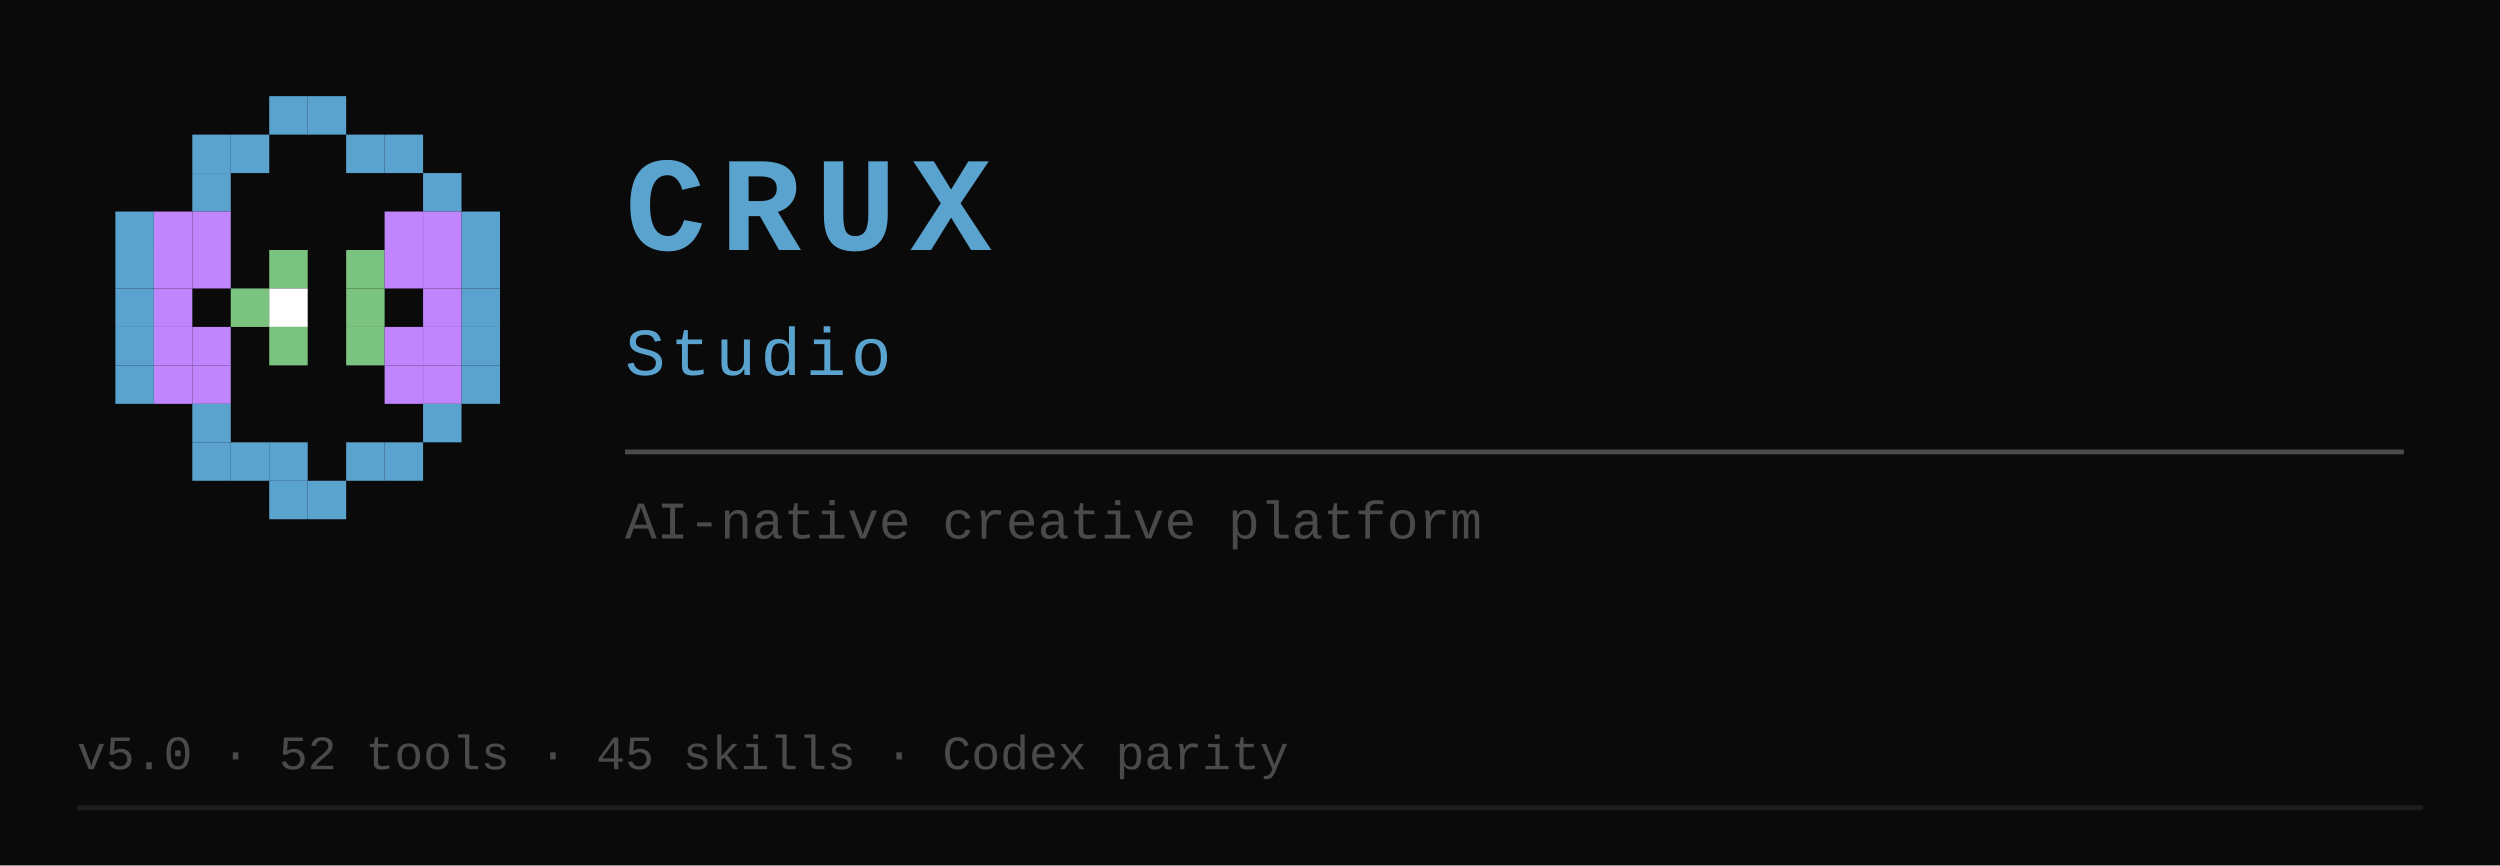
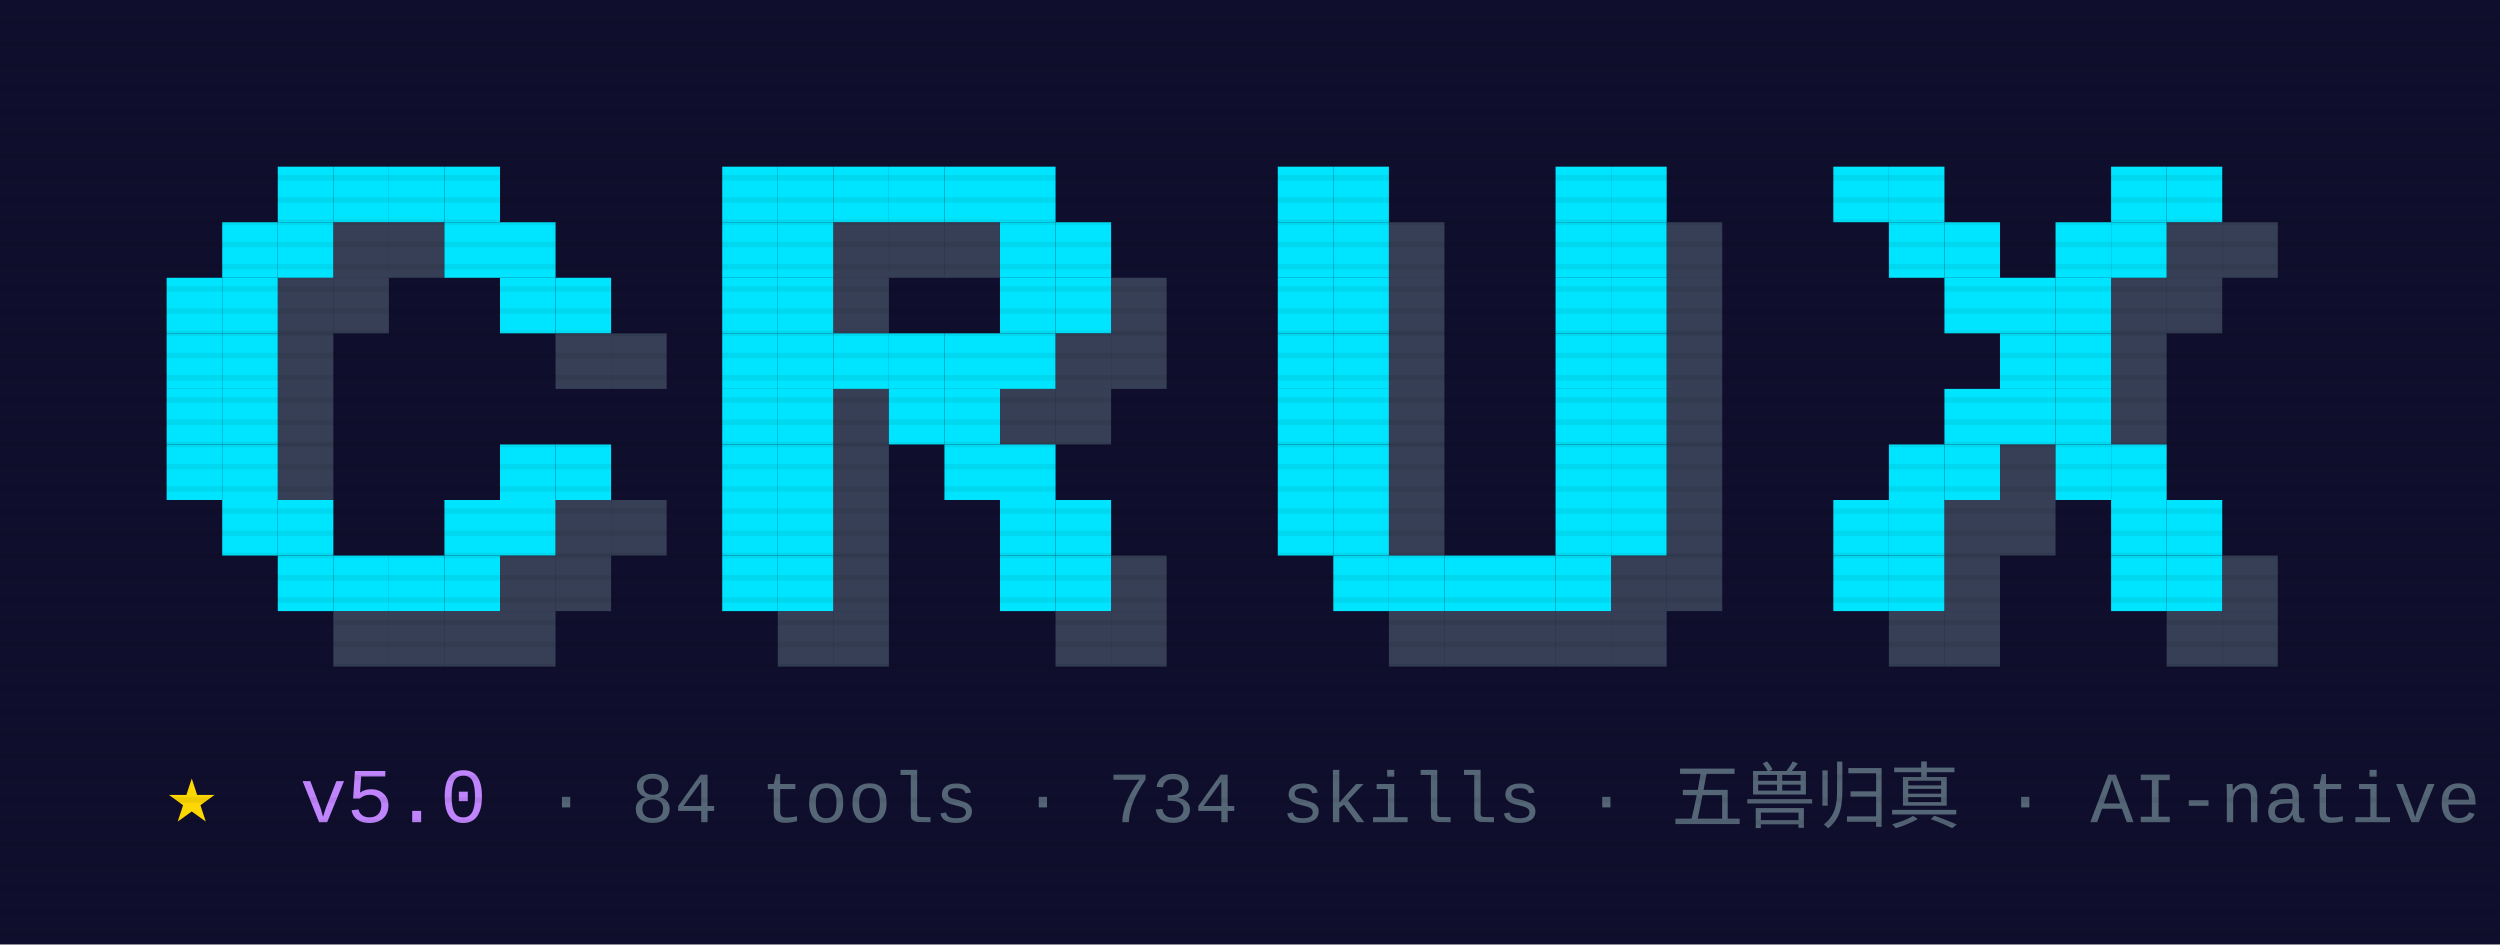
- <svg xmlns="http://www.w3.org/2000/svg" viewBox="0 0 520 180" width="520" height="180">
-   <rect width="520" height="180" fill="#0a0a0a" />
-   <g transform="translate(16, 20)">
-     <rect x="40" y="0" width="8" height="8" fill="#5BA3CF" />
-     <rect x="48" y="0" width="8" height="8" fill="#5BA3CF" />
-     <rect x="32" y="8" width="8" height="8" fill="#5BA3CF" />
-     <rect x="56" y="8" width="8" height="8" fill="#5BA3CF" />
-     <rect x="64" y="8" width="8" height="8" fill="#5BA3CF" />
-     <rect x="24" y="8" width="8" height="8" fill="#5BA3CF" />
-     <rect x="24" y="16" width="8" height="8" fill="#5BA3CF" />
-     <rect x="72" y="16" width="8" height="8" fill="#5BA3CF" />
-     <rect x="16" y="24" width="8" height="8" fill="#C084FC" />
-     <rect x="24" y="24" width="8" height="8" fill="#C084FC" />
-     <rect x="64" y="24" width="8" height="8" fill="#C084FC" />
-     <rect x="72" y="24" width="8" height="8" fill="#C084FC" />
-     <rect x="80" y="24" width="8" height="8" fill="#5BA3CF" />
-     <rect x="8" y="24" width="8" height="8" fill="#5BA3CF" />
-     <rect x="8" y="32" width="8" height="8" fill="#5BA3CF" />
-     <rect x="16" y="32" width="8" height="8" fill="#C084FC" />
-     <rect x="24" y="32" width="8" height="8" fill="#C084FC" />
-     <rect x="40" y="32" width="8" height="8" fill="#7BC47F" />
-     <rect x="56" y="32" width="8" height="8" fill="#7BC47F" />
-     <rect x="64" y="32" width="8" height="8" fill="#C084FC" />
-     <rect x="72" y="32" width="8" height="8" fill="#C084FC" />
-     <rect x="80" y="32" width="8" height="8" fill="#5BA3CF" />
-     <rect x="8" y="40" width="8" height="8" fill="#5BA3CF" />
-     <rect x="16" y="40" width="8" height="8" fill="#C084FC" />
-     <rect x="32" y="40" width="8" height="8" fill="#7BC47F" />
-     <rect x="40" y="40" width="8" height="8" fill="#FFFFFF" />
-     <rect x="56" y="40" width="8" height="8" fill="#7BC47F" />
-     <rect x="72" y="40" width="8" height="8" fill="#C084FC" />
-     <rect x="80" y="40" width="8" height="8" fill="#5BA3CF" />
-     <rect x="8" y="48" width="8" height="8" fill="#5BA3CF" />
-     <rect x="16" y="48" width="8" height="8" fill="#C084FC" />
-     <rect x="24" y="48" width="8" height="8" fill="#C084FC" />
-     <rect x="40" y="48" width="8" height="8" fill="#7BC47F" />
-     <rect x="56" y="48" width="8" height="8" fill="#7BC47F" />
-     <rect x="64" y="48" width="8" height="8" fill="#C084FC" />
-     <rect x="72" y="48" width="8" height="8" fill="#C084FC" />
-     <rect x="80" y="48" width="8" height="8" fill="#5BA3CF" />
-     <rect x="16" y="56" width="8" height="8" fill="#C084FC" />
-     <rect x="24" y="56" width="8" height="8" fill="#C084FC" />
-     <rect x="64" y="56" width="8" height="8" fill="#C084FC" />
-     <rect x="72" y="56" width="8" height="8" fill="#C084FC" />
-     <rect x="80" y="56" width="8" height="8" fill="#5BA3CF" />
-     <rect x="8" y="56" width="8" height="8" fill="#5BA3CF" />
-     <rect x="24" y="64" width="8" height="8" fill="#5BA3CF" />
-     <rect x="72" y="64" width="8" height="8" fill="#5BA3CF" />
-     <rect x="32" y="72" width="8" height="8" fill="#5BA3CF" />
-     <rect x="40" y="72" width="8" height="8" fill="#5BA3CF" />
-     <rect x="56" y="72" width="8" height="8" fill="#5BA3CF" />
-     <rect x="64" y="72" width="8" height="8" fill="#5BA3CF" />
-     <rect x="24" y="72" width="8" height="8" fill="#5BA3CF" />
-     <rect x="40" y="80" width="8" height="8" fill="#5BA3CF" />
-     <rect x="48" y="80" width="8" height="8" fill="#5BA3CF" />
+ <svg xmlns="http://www.w3.org/2000/svg" viewBox="0 0 450 170" width="450" height="170">
+   <rect width="450" height="170" fill="#0F0F2D" />
+   <g>
+     <rect x="50" y="30" width="10" height="10" fill="#00E5FF" opacity="1.0" />
+     <rect x="60" y="30" width="10" height="10" fill="#00E5FF" opacity="1.0" />
+     <rect x="70" y="30" width="10" height="10" fill="#00E5FF" opacity="1.0" />
+     <rect x="80" y="30" width="10" height="10" fill="#00E5FF" opacity="1.0" />
+     <rect x="130" y="30" width="10" height="10" fill="#00E5FF" opacity="1.0" />
+     <rect x="140" y="30" width="10" height="10" fill="#00E5FF" opacity="1.0" />
+     <rect x="150" y="30" width="10" height="10" fill="#00E5FF" opacity="1.0" />
+     <rect x="160" y="30" width="10" height="10" fill="#00E5FF" opacity="1.0" />
+     <rect x="170" y="30" width="10" height="10" fill="#00E5FF" opacity="1.0" />
+     <rect x="180" y="30" width="10" height="10" fill="#00E5FF" opacity="1.0" />
+     <rect x="230" y="30" width="10" height="10" fill="#00E5FF" opacity="1.0" />
+     <rect x="240" y="30" width="10" height="10" fill="#00E5FF" opacity="1.0" />
+     <rect x="280" y="30" width="10" height="10" fill="#00E5FF" opacity="1.0" />
+     <rect x="290" y="30" width="10" height="10" fill="#00E5FF" opacity="1.0" />
+     <rect x="330" y="30" width="10" height="10" fill="#00E5FF" opacity="1.0" />
+     <rect x="340" y="30" width="10" height="10" fill="#00E5FF" opacity="1.0" />
+     <rect x="380" y="30" width="10" height="10" fill="#00E5FF" opacity="1.0" />
+     <rect x="390" y="30" width="10" height="10" fill="#00E5FF" opacity="1.0" />
+     <rect x="40" y="40" width="10" height="10" fill="#00E5FF" opacity="1.0" />
+     <rect x="50" y="40" width="10" height="10" fill="#00E5FF" opacity="1.0" />
+     <rect x="60" y="40" width="10" height="10" fill="#556677" opacity="0.55" />
+     <rect x="70" y="40" width="10" height="10" fill="#556677" opacity="0.55" />
+     <rect x="80" y="40" width="10" height="10" fill="#00E5FF" opacity="1.0" />
+     <rect x="90" y="40" width="10" height="10" fill="#00E5FF" opacity="1.0" />
+     <rect x="130" y="40" width="10" height="10" fill="#00E5FF" opacity="1.0" />
+     <rect x="140" y="40" width="10" height="10" fill="#00E5FF" opacity="1.0" />
+     <rect x="150" y="40" width="10" height="10" fill="#556677" opacity="0.55" />
+     <rect x="160" y="40" width="10" height="10" fill="#556677" opacity="0.55" />
+     <rect x="170" y="40" width="10" height="10" fill="#556677" opacity="0.55" />
+     <rect x="180" y="40" width="10" height="10" fill="#00E5FF" opacity="1.0" />
+     <rect x="190" y="40" width="10" height="10" fill="#00E5FF" opacity="1.0" />
+     <rect x="230" y="40" width="10" height="10" fill="#00E5FF" opacity="1.0" />
+     <rect x="240" y="40" width="10" height="10" fill="#00E5FF" opacity="1.0" />
+     <rect x="250" y="40" width="10" height="10" fill="#556677" opacity="0.55" />
+     <rect x="280" y="40" width="10" height="10" fill="#00E5FF" opacity="1.0" />
+     <rect x="290" y="40" width="10" height="10" fill="#00E5FF" opacity="1.0" />
+     <rect x="300" y="40" width="10" height="10" fill="#556677" opacity="0.55" />
+     <rect x="340" y="40" width="10" height="10" fill="#00E5FF" opacity="1.0" />
+     <rect x="350" y="40" width="10" height="10" fill="#00E5FF" opacity="1.0" />
+     <rect x="370" y="40" width="10" height="10" fill="#00E5FF" opacity="1.0" />
+     <rect x="380" y="40" width="10" height="10" fill="#00E5FF" opacity="1.0" />
+     <rect x="390" y="40" width="10" height="10" fill="#556677" opacity="0.55" />
+     <rect x="400" y="40" width="10" height="10" fill="#556677" opacity="0.55" />
+     <rect x="30" y="50" width="10" height="10" fill="#00E5FF" opacity="1.0" />
+     <rect x="40" y="50" width="10" height="10" fill="#00E5FF" opacity="1.0" />
+     <rect x="50" y="50" width="10" height="10" fill="#556677" opacity="0.55" />
+     <rect x="60" y="50" width="10" height="10" fill="#556677" opacity="0.55" />
+     <rect x="90" y="50" width="10" height="10" fill="#00E5FF" opacity="1.0" />
+     <rect x="100" y="50" width="10" height="10" fill="#00E5FF" opacity="1.0" />
+     <rect x="130" y="50" width="10" height="10" fill="#00E5FF" opacity="1.0" />
+     <rect x="140" y="50" width="10" height="10" fill="#00E5FF" opacity="1.0" />
+     <rect x="150" y="50" width="10" height="10" fill="#556677" opacity="0.55" />
+     <rect x="180" y="50" width="10" height="10" fill="#00E5FF" opacity="1.0" />
+     <rect x="190" y="50" width="10" height="10" fill="#00E5FF" opacity="1.0" />
+     <rect x="200" y="50" width="10" height="10" fill="#556677" opacity="0.55" />
+     <rect x="230" y="50" width="10" height="10" fill="#00E5FF" opacity="1.0" />
+     <rect x="240" y="50" width="10" height="10" fill="#00E5FF" opacity="1.0" />
+     <rect x="250" y="50" width="10" height="10" fill="#556677" opacity="0.55" />
+     <rect x="280" y="50" width="10" height="10" fill="#00E5FF" opacity="1.0" />
+     <rect x="290" y="50" width="10" height="10" fill="#00E5FF" opacity="1.0" />
+     <rect x="300" y="50" width="10" height="10" fill="#556677" opacity="0.55" />
+     <rect x="350" y="50" width="10" height="10" fill="#00E5FF" opacity="1.0" />
+     <rect x="360" y="50" width="10" height="10" fill="#00E5FF" opacity="1.0" />
+     <rect x="370" y="50" width="10" height="10" fill="#00E5FF" opacity="1.0" />
+     <rect x="380" y="50" width="10" height="10" fill="#556677" opacity="0.55" />
+     <rect x="390" y="50" width="10" height="10" fill="#556677" opacity="0.55" />
+     <rect x="30" y="60" width="10" height="10" fill="#00E5FF" opacity="1.0" />
+     <rect x="40" y="60" width="10" height="10" fill="#00E5FF" opacity="1.0" />
+     <rect x="50" y="60" width="10" height="10" fill="#556677" opacity="0.55" />
+     <rect x="100" y="60" width="10" height="10" fill="#556677" opacity="0.55" />
+     <rect x="110" y="60" width="10" height="10" fill="#556677" opacity="0.55" />
+     <rect x="130" y="60" width="10" height="10" fill="#00E5FF" opacity="1.0" />
+     <rect x="140" y="60" width="10" height="10" fill="#00E5FF" opacity="1.0" />
+     <rect x="150" y="60" width="10" height="10" fill="#00E5FF" opacity="1.0" />
+     <rect x="160" y="60" width="10" height="10" fill="#00E5FF" opacity="1.0" />
+     <rect x="170" y="60" width="10" height="10" fill="#00E5FF" opacity="1.0" />
+     <rect x="180" y="60" width="10" height="10" fill="#00E5FF" opacity="1.0" />
+     <rect x="190" y="60" width="10" height="10" fill="#556677" opacity="0.55" />
+     <rect x="200" y="60" width="10" height="10" fill="#556677" opacity="0.55" />
+     <rect x="230" y="60" width="10" height="10" fill="#00E5FF" opacity="1.0" />
+     <rect x="240" y="60" width="10" height="10" fill="#00E5FF" opacity="1.0" />
+     <rect x="250" y="60" width="10" height="10" fill="#556677" opacity="0.55" />
+     <rect x="280" y="60" width="10" height="10" fill="#00E5FF" opacity="1.0" />
+     <rect x="290" y="60" width="10" height="10" fill="#00E5FF" opacity="1.0" />
+     <rect x="300" y="60" width="10" height="10" fill="#556677" opacity="0.55" />
+     <rect x="360" y="60" width="10" height="10" fill="#00E5FF" opacity="1.0" />
+     <rect x="370" y="60" width="10" height="10" fill="#00E5FF" opacity="1.0" />
+     <rect x="380" y="60" width="10" height="10" fill="#556677" opacity="0.55" />
+     <rect x="30" y="70" width="10" height="10" fill="#00E5FF" opacity="1.0" />
+     <rect x="40" y="70" width="10" height="10" fill="#00E5FF" opacity="1.0" />
+     <rect x="50" y="70" width="10" height="10" fill="#556677" opacity="0.55" />
+     <rect x="130" y="70" width="10" height="10" fill="#00E5FF" opacity="1.0" />
+     <rect x="140" y="70" width="10" height="10" fill="#00E5FF" opacity="1.0" />
+     <rect x="150" y="70" width="10" height="10" fill="#556677" opacity="0.55" />
+     <rect x="160" y="70" width="10" height="10" fill="#00E5FF" opacity="1.0" />
+     <rect x="170" y="70" width="10" height="10" fill="#00E5FF" opacity="1.0" />
+     <rect x="180" y="70" width="10" height="10" fill="#556677" opacity="0.55" />
+     <rect x="190" y="70" width="10" height="10" fill="#556677" opacity="0.55" />
+     <rect x="230" y="70" width="10" height="10" fill="#00E5FF" opacity="1.0" />
+     <rect x="240" y="70" width="10" height="10" fill="#00E5FF" opacity="1.0" />
+     <rect x="250" y="70" width="10" height="10" fill="#556677" opacity="0.55" />
+     <rect x="280" y="70" width="10" height="10" fill="#00E5FF" opacity="1.0" />
+     <rect x="290" y="70" width="10" height="10" fill="#00E5FF" opacity="1.0" />
+     <rect x="300" y="70" width="10" height="10" fill="#556677" opacity="0.55" />
+     <rect x="350" y="70" width="10" height="10" fill="#00E5FF" opacity="1.0" />
+     <rect x="360" y="70" width="10" height="10" fill="#00E5FF" opacity="1.0" />
+     <rect x="370" y="70" width="10" height="10" fill="#00E5FF" opacity="1.0" />
+     <rect x="380" y="70" width="10" height="10" fill="#556677" opacity="0.55" />
+     <rect x="30" y="80" width="10" height="10" fill="#00E5FF" opacity="1.0" />
+     <rect x="40" y="80" width="10" height="10" fill="#00E5FF" opacity="1.0" />
+     <rect x="50" y="80" width="10" height="10" fill="#556677" opacity="0.55" />
+     <rect x="90" y="80" width="10" height="10" fill="#00E5FF" opacity="1.0" />
+     <rect x="100" y="80" width="10" height="10" fill="#00E5FF" opacity="1.0" />
+     <rect x="130" y="80" width="10" height="10" fill="#00E5FF" opacity="1.0" />
+     <rect x="140" y="80" width="10" height="10" fill="#00E5FF" opacity="1.0" />
+     <rect x="150" y="80" width="10" height="10" fill="#556677" opacity="0.55" />
+     <rect x="170" y="80" width="10" height="10" fill="#00E5FF" opacity="1.0" />
+     <rect x="180" y="80" width="10" height="10" fill="#00E5FF" opacity="1.0" />
+     <rect x="230" y="80" width="10" height="10" fill="#00E5FF" opacity="1.0" />
+     <rect x="240" y="80" width="10" height="10" fill="#00E5FF" opacity="1.0" />
+     <rect x="250" y="80" width="10" height="10" fill="#556677" opacity="0.55" />
+     <rect x="280" y="80" width="10" height="10" fill="#00E5FF" opacity="1.0" />
+     <rect x="290" y="80" width="10" height="10" fill="#00E5FF" opacity="1.0" />
+     <rect x="300" y="80" width="10" height="10" fill="#556677" opacity="0.55" />
+     <rect x="340" y="80" width="10" height="10" fill="#00E5FF" opacity="1.0" />
+     <rect x="350" y="80" width="10" height="10" fill="#00E5FF" opacity="1.0" />
+     <rect x="360" y="80" width="10" height="10" fill="#556677" opacity="0.55" />
+     <rect x="370" y="80" width="10" height="10" fill="#00E5FF" opacity="1.0" />
+     <rect x="380" y="80" width="10" height="10" fill="#00E5FF" opacity="1.0" />
+     <rect x="40" y="90" width="10" height="10" fill="#00E5FF" opacity="1.0" />
+     <rect x="50" y="90" width="10" height="10" fill="#00E5FF" opacity="1.0" />
+     <rect x="80" y="90" width="10" height="10" fill="#00E5FF" opacity="1.0" />
+     <rect x="90" y="90" width="10" height="10" fill="#00E5FF" opacity="1.0" />
+     <rect x="100" y="90" width="10" height="10" fill="#556677" opacity="0.55" />
+     <rect x="110" y="90" width="10" height="10" fill="#556677" opacity="0.55" />
+     <rect x="130" y="90" width="10" height="10" fill="#00E5FF" opacity="1.0" />
+     <rect x="140" y="90" width="10" height="10" fill="#00E5FF" opacity="1.0" />
+     <rect x="150" y="90" width="10" height="10" fill="#556677" opacity="0.55" />
+     <rect x="180" y="90" width="10" height="10" fill="#00E5FF" opacity="1.0" />
+     <rect x="190" y="90" width="10" height="10" fill="#00E5FF" opacity="1.0" />
+     <rect x="230" y="90" width="10" height="10" fill="#00E5FF" opacity="1.0" />
+     <rect x="240" y="90" width="10" height="10" fill="#00E5FF" opacity="1.0" />
+     <rect x="250" y="90" width="10" height="10" fill="#556677" opacity="0.55" />
+     <rect x="280" y="90" width="10" height="10" fill="#00E5FF" opacity="1.0" />
+     <rect x="290" y="90" width="10" height="10" fill="#00E5FF" opacity="1.0" />
+     <rect x="300" y="90" width="10" height="10" fill="#556677" opacity="0.55" />
+     <rect x="330" y="90" width="10" height="10" fill="#00E5FF" opacity="1.0" />
+     <rect x="340" y="90" width="10" height="10" fill="#00E5FF" opacity="1.0" />
+     <rect x="350" y="90" width="10" height="10" fill="#556677" opacity="0.55" />
+     <rect x="360" y="90" width="10" height="10" fill="#556677" opacity="0.55" />
+     <rect x="380" y="90" width="10" height="10" fill="#00E5FF" opacity="1.0" />
+     <rect x="390" y="90" width="10" height="10" fill="#00E5FF" opacity="1.0" />
+     <rect x="50" y="100" width="10" height="10" fill="#00E5FF" opacity="1.0" />
+     <rect x="60" y="100" width="10" height="10" fill="#00E5FF" opacity="1.0" />
+     <rect x="70" y="100" width="10" height="10" fill="#00E5FF" opacity="1.0" />
+     <rect x="80" y="100" width="10" height="10" fill="#00E5FF" opacity="1.0" />
+     <rect x="90" y="100" width="10" height="10" fill="#556677" opacity="0.55" />
+     <rect x="100" y="100" width="10" height="10" fill="#556677" opacity="0.55" />
+     <rect x="130" y="100" width="10" height="10" fill="#00E5FF" opacity="1.0" />
+     <rect x="140" y="100" width="10" height="10" fill="#00E5FF" opacity="1.0" />
+     <rect x="150" y="100" width="10" height="10" fill="#556677" opacity="0.55" />
+     <rect x="180" y="100" width="10" height="10" fill="#00E5FF" opacity="1.0" />
+     <rect x="190" y="100" width="10" height="10" fill="#00E5FF" opacity="1.0" />
+     <rect x="200" y="100" width="10" height="10" fill="#556677" opacity="0.55" />
+     <rect x="240" y="100" width="10" height="10" fill="#00E5FF" opacity="1.0" />
+     <rect x="250" y="100" width="10" height="10" fill="#00E5FF" opacity="1.0" />
+     <rect x="260" y="100" width="10" height="10" fill="#00E5FF" opacity="1.0" />
+     <rect x="270" y="100" width="10" height="10" fill="#00E5FF" opacity="1.0" />
+     <rect x="280" y="100" width="10" height="10" fill="#00E5FF" opacity="1.0" />
+     <rect x="290" y="100" width="10" height="10" fill="#556677" opacity="0.55" />
+     <rect x="300" y="100" width="10" height="10" fill="#556677" opacity="0.55" />
+     <rect x="330" y="100" width="10" height="10" fill="#00E5FF" opacity="1.0" />
+     <rect x="340" y="100" width="10" height="10" fill="#00E5FF" opacity="1.0" />
+     <rect x="350" y="100" width="10" height="10" fill="#556677" opacity="0.55" />
+     <rect x="380" y="100" width="10" height="10" fill="#00E5FF" opacity="1.0" />
+     <rect x="390" y="100" width="10" height="10" fill="#00E5FF" opacity="1.0" />
+     <rect x="400" y="100" width="10" height="10" fill="#556677" opacity="0.55" />
+     <rect x="60" y="110" width="10" height="10" fill="#556677" opacity="0.55" />
+     <rect x="70" y="110" width="10" height="10" fill="#556677" opacity="0.55" />
+     <rect x="80" y="110" width="10" height="10" fill="#556677" opacity="0.55" />
+     <rect x="90" y="110" width="10" height="10" fill="#556677" opacity="0.55" />
+     <rect x="140" y="110" width="10" height="10" fill="#556677" opacity="0.55" />
+     <rect x="150" y="110" width="10" height="10" fill="#556677" opacity="0.55" />
+     <rect x="190" y="110" width="10" height="10" fill="#556677" opacity="0.55" />
+     <rect x="200" y="110" width="10" height="10" fill="#556677" opacity="0.55" />
+     <rect x="250" y="110" width="10" height="10" fill="#556677" opacity="0.55" />
+     <rect x="260" y="110" width="10" height="10" fill="#556677" opacity="0.55" />
+     <rect x="270" y="110" width="10" height="10" fill="#556677" opacity="0.55" />
+     <rect x="280" y="110" width="10" height="10" fill="#556677" opacity="0.55" />
+     <rect x="290" y="110" width="10" height="10" fill="#556677" opacity="0.55" />
+     <rect x="340" y="110" width="10" height="10" fill="#556677" opacity="0.55" />
+     <rect x="350" y="110" width="10" height="10" fill="#556677" opacity="0.55" />
+     <rect x="390" y="110" width="10" height="10" fill="#556677" opacity="0.55" />
+     <rect x="400" y="110" width="10" height="10" fill="#556677" opacity="0.55" />
  </g>
-   <text x="130" y="52" font-family="Consolas, Courier New, monospace" font-size="28" font-weight="bold" fill="#5BA3CF" letter-spacing="3">CRUX</text>
-   <text x="130" y="78" font-family="Consolas, Courier New, monospace" font-size="14" fill="#5BA3CF" letter-spacing="1">Studio</text>
-   <line x1="130" y1="94" x2="500" y2="94" stroke="#4a4a4a" stroke-width="1" />
-   <text x="130" y="112" font-family="Consolas, Courier New, monospace" font-size="11" fill="#4a4a4a">AI-native creative platform</text>
-   <line x1="16" y1="168" x2="504" y2="168" stroke="#4a4a4a" stroke-width="1" opacity="0.3" />
-   <text x="16" y="160" font-family="Consolas, Courier New, monospace" font-size="10" fill="#4a4a4a">v5.0  ·  52 tools  ·  45 skills  ·  Codex parity</text>
+   <text x="30" y="148" font-family="Consolas, Courier New, monospace" font-size="15" fill="#FFD700">★</text>
+   <text x="54" y="148" font-family="Consolas, Courier New, monospace" font-size="14" fill="#C084FC">v5.0</text>
+   <text x="98" y="148" font-family="Consolas, Courier New, monospace" font-size="13" fill="#556677">  ·  84 tools  ·  734 skills  ·  五兽归真 · AI-native creative platform</text>
+   <g opacity="0.06">
+     <line x1="0" y1="4" x2="450" y2="4" stroke="#000" stroke-width="1" />
+     <line x1="0" y1="8" x2="450" y2="8" stroke="#000" stroke-width="1" />
+     <line x1="0" y1="12" x2="450" y2="12" stroke="#000" stroke-width="1" />
+     <line x1="0" y1="16" x2="450" y2="16" stroke="#000" stroke-width="1" />
+     <line x1="0" y1="20" x2="450" y2="20" stroke="#000" stroke-width="1" />
+     <line x1="0" y1="24" x2="450" y2="24" stroke="#000" stroke-width="1" />
+     <line x1="0" y1="28" x2="450" y2="28" stroke="#000" stroke-width="1" />
+     <line x1="0" y1="32" x2="450" y2="32" stroke="#000" stroke-width="1" />
+     <line x1="0" y1="36" x2="450" y2="36" stroke="#000" stroke-width="1" />
+     <line x1="0" y1="40" x2="450" y2="40" stroke="#000" stroke-width="1" />
+     <line x1="0" y1="44" x2="450" y2="44" stroke="#000" stroke-width="1" />
+     <line x1="0" y1="48" x2="450" y2="48" stroke="#000" stroke-width="1" />
+     <line x1="0" y1="52" x2="450" y2="52" stroke="#000" stroke-width="1" />
+     <line x1="0" y1="56" x2="450" y2="56" stroke="#000" stroke-width="1" />
+     <line x1="0" y1="60" x2="450" y2="60" stroke="#000" stroke-width="1" />
+     <line x1="0" y1="64" x2="450" y2="64" stroke="#000" stroke-width="1" />
+     <line x1="0" y1="68" x2="450" y2="68" stroke="#000" stroke-width="1" />
+     <line x1="0" y1="72" x2="450" y2="72" stroke="#000" stroke-width="1" />
+     <line x1="0" y1="76" x2="450" y2="76" stroke="#000" stroke-width="1" />
+     <line x1="0" y1="80" x2="450" y2="80" stroke="#000" stroke-width="1" />
+     <line x1="0" y1="84" x2="450" y2="84" stroke="#000" stroke-width="1" />
+     <line x1="0" y1="88" x2="450" y2="88" stroke="#000" stroke-width="1" />
+     <line x1="0" y1="92" x2="450" y2="92" stroke="#000" stroke-width="1" />
+     <line x1="0" y1="96" x2="450" y2="96" stroke="#000" stroke-width="1" />
+     <line x1="0" y1="100" x2="450" y2="100" stroke="#000" stroke-width="1" />
+     <line x1="0" y1="104" x2="450" y2="104" stroke="#000" stroke-width="1" />
+     <line x1="0" y1="108" x2="450" y2="108" stroke="#000" stroke-width="1" />
+     <line x1="0" y1="112" x2="450" y2="112" stroke="#000" stroke-width="1" />
+     <line x1="0" y1="116" x2="450" y2="116" stroke="#000" stroke-width="1" />
+     <line x1="0" y1="120" x2="450" y2="120" stroke="#000" stroke-width="1" />
+     <line x1="0" y1="124" x2="450" y2="124" stroke="#000" stroke-width="1" />
+     <line x1="0" y1="128" x2="450" y2="128" stroke="#000" stroke-width="1" />
+     <line x1="0" y1="132" x2="450" y2="132" stroke="#000" stroke-width="1" />
+     <line x1="0" y1="136" x2="450" y2="136" stroke="#000" stroke-width="1" />
+     <line x1="0" y1="140" x2="450" y2="140" stroke="#000" stroke-width="1" />
+     <line x1="0" y1="144" x2="450" y2="144" stroke="#000" stroke-width="1" />
+     <line x1="0" y1="148" x2="450" y2="148" stroke="#000" stroke-width="1" />
+     <line x1="0" y1="152" x2="450" y2="152" stroke="#000" stroke-width="1" />
+     <line x1="0" y1="156" x2="450" y2="156" stroke="#000" stroke-width="1" />
+     <line x1="0" y1="160" x2="450" y2="160" stroke="#000" stroke-width="1" />
+     <line x1="0" y1="164" x2="450" y2="164" stroke="#000" stroke-width="1" />
+     <line x1="0" y1="168" x2="450" y2="168" stroke="#000" stroke-width="1" />
+   </g>
</svg>
